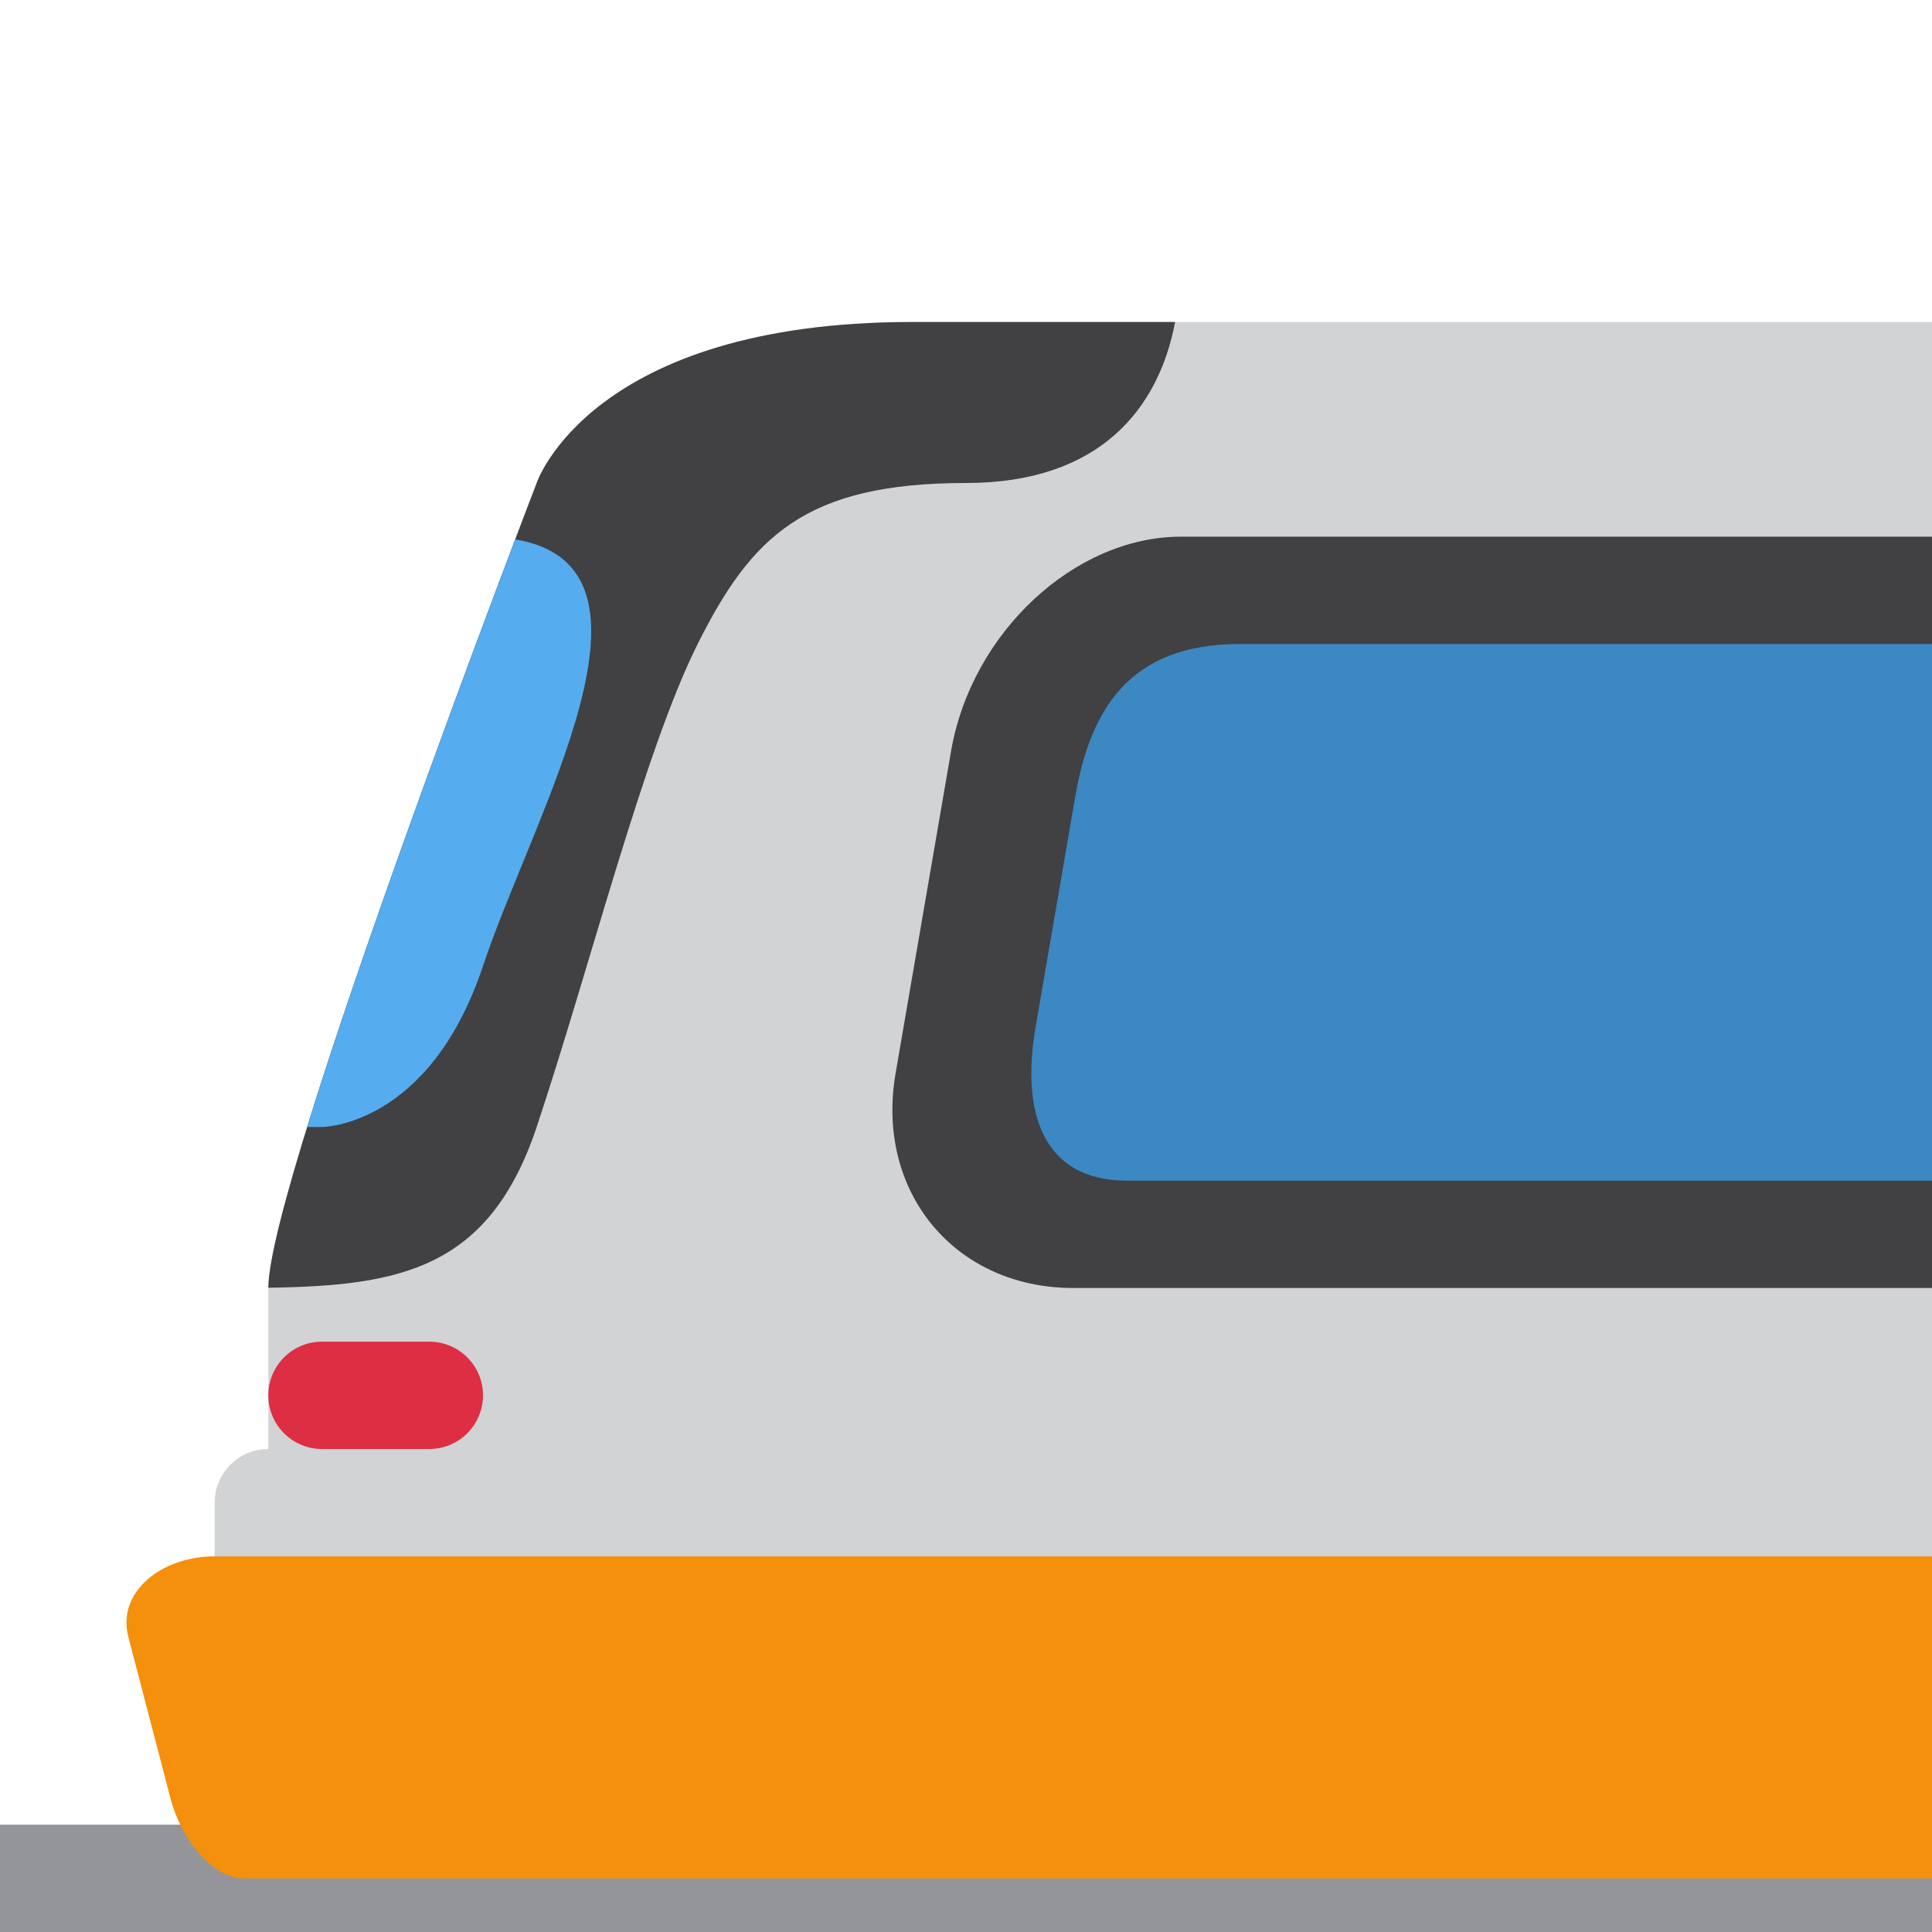
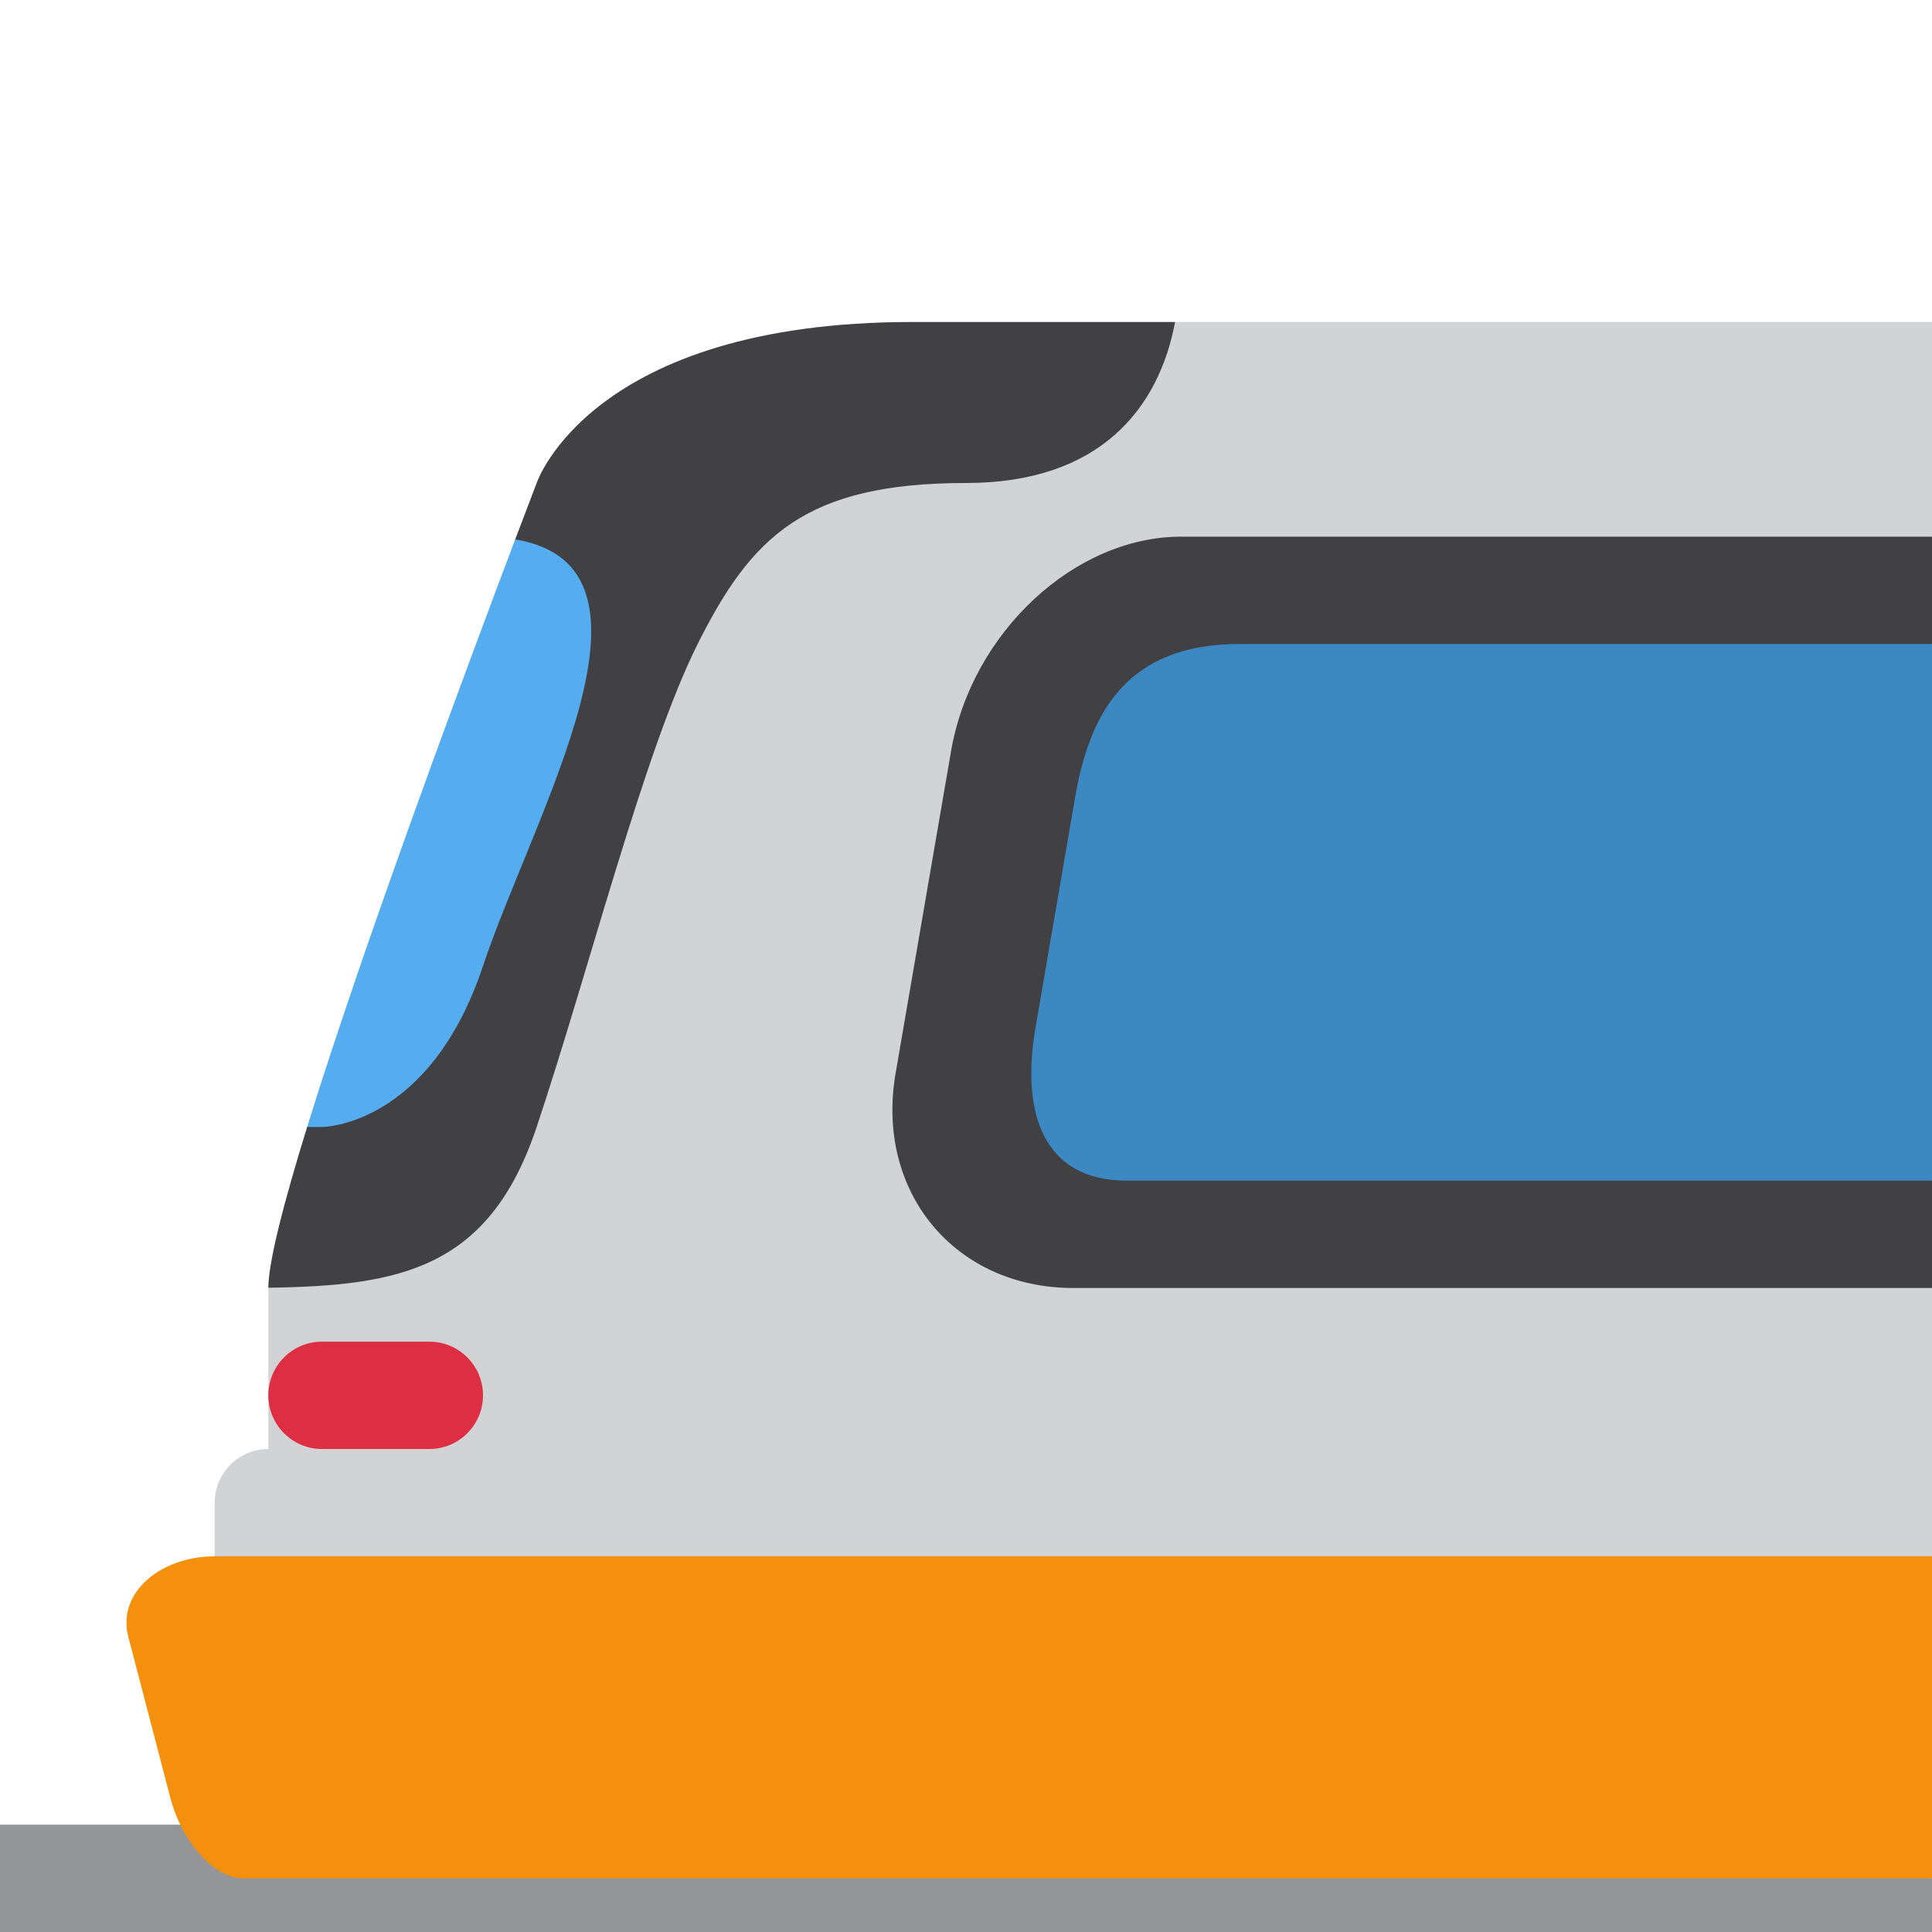
<svg xmlns="http://www.w3.org/2000/svg" viewBox="0 0 36 36">
-   <path d="M 0,34 h36 v2 h-36 v-2 Z" fill="#939598" />
-   <path d="M 5,32.064 v-8.065 c 0,-2 5,-14.999 5,-14.999 s 1,-3 7,-3 h19 v25.999 l -31,0.065 Z" fill="#D1D3D4" />
+   <path d="M 0,34 h35 l1,1 v1 h-36 v-2 Z" fill="#939598" />
+   <path d=" M 5,32  L 5,24  l2,-2  l6,-14  h5  L 21.896,6  L  36,6  L 36,10  l-2,2 v10 l2,2 v5  l-3,3  Z" fill="#D1D3D4" />
  <rect x="4" y="27" width="10" height="4" rx="1" fill="#D1D3D4" />
  <path d="M 36,35 h-31.473 c -0.531,0 -1.136,-0.671 -1.353,-1.5 l -0.783,-3 c -0.216,-0.829 0.609,-1.5 1.609,-1.5 h32 v6 Z" fill="#F4900C" />
-   <path d="M 17,6 h4.896 c -0.304,1.615 -1.403,3 -3.896,3 c -3,0 -4,1 -5,3 s -2,6 -3,9 c -0.885,2.651 -2.552,2.959 -5,2.995 c 0.008,-2.015 5,-14.995 5,-14.995 s 1,-3 7,-3 Z" fill="#414042" />
-   <path d="M 36,10 v14 h-16 c -2.209,0 -3.692,-1.791 -3.312,-4 l 1.033,-6 c 0.379,-2.209 2.299,-4 4.286,-4 h13.993 Z" fill="#414042" />
+   <path d="M 17,6 h4.896 c -0.304,1.615 -1.403,3 -3.896,3 c -3,0 -4,1 -5,3 s -2,6 -3,9 c -0.885,2.651 -2.552,2.959 -5,2.995 c 0.002,-0.481 0.288,-1.589 0.723,-2.995 l 2,-3 l 1.877,-5 v-2.949 l 0.4,-1.051 s 1,-3 7,-3 Z" fill="#414042" />
+   <path d="M 36,10 v2 l -2,2 v6 l 2,2 v2 h-16 c -2.209,0 -3.692,-1.791 -3.312,-4 l 1.033,-6 c 0.379,-2.209 2.299,-4 4.286,-4 h13.993 Z" fill="#414042" />
  <path d="M 9,18 c -1,3 -3,3 -3,3 h-0.277 c 1.07,-3.461 3.036,-8.727 3.877,-10.949 c 3.063,0.507 0.344,5.117 -0.6,7.949 Z" fill="#55ACEE" />
  <path d="M 36,12 v10 h-15 c -1.578,0 -1.976,-1.279 -1.704,-2.857 l 0.737,-4.286 c 0.271,-1.578 0.967,-2.857 3.062,-2.857 h12.905 Z" fill="#3B88C3" />
  <rect x="5" y="25" width="4" height="2" rx="1" fill="#DD2E44" />
</svg>
